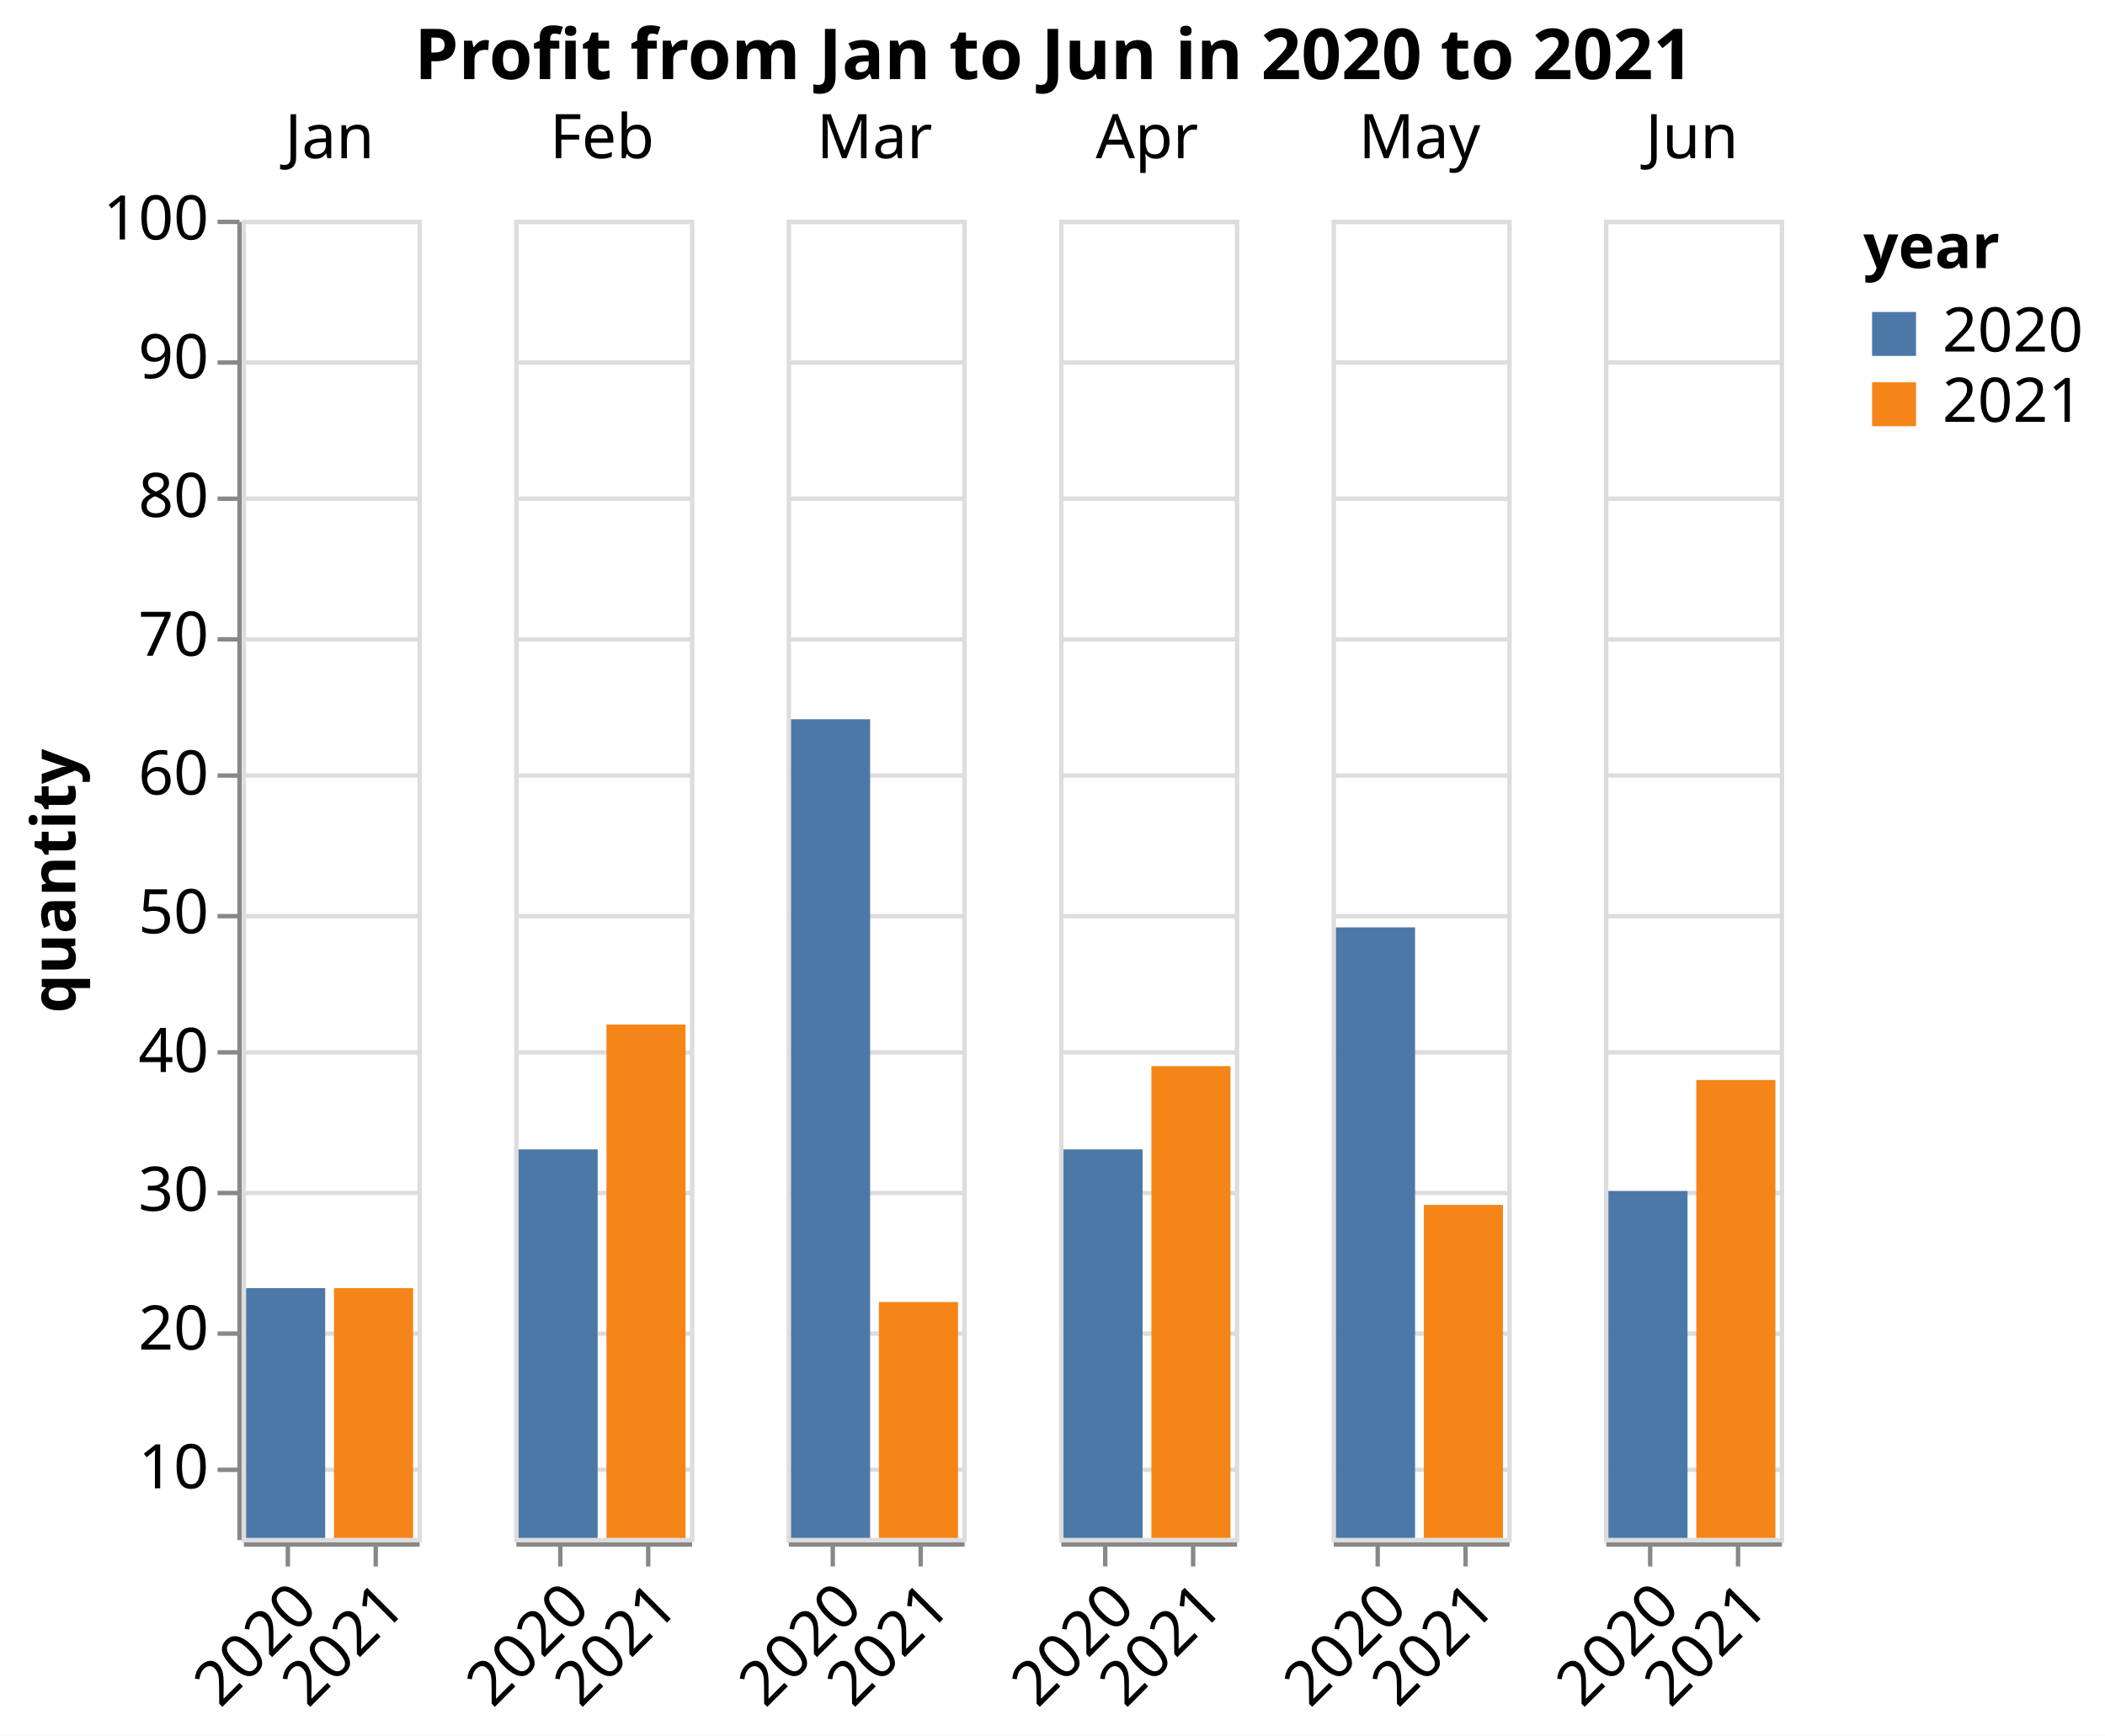
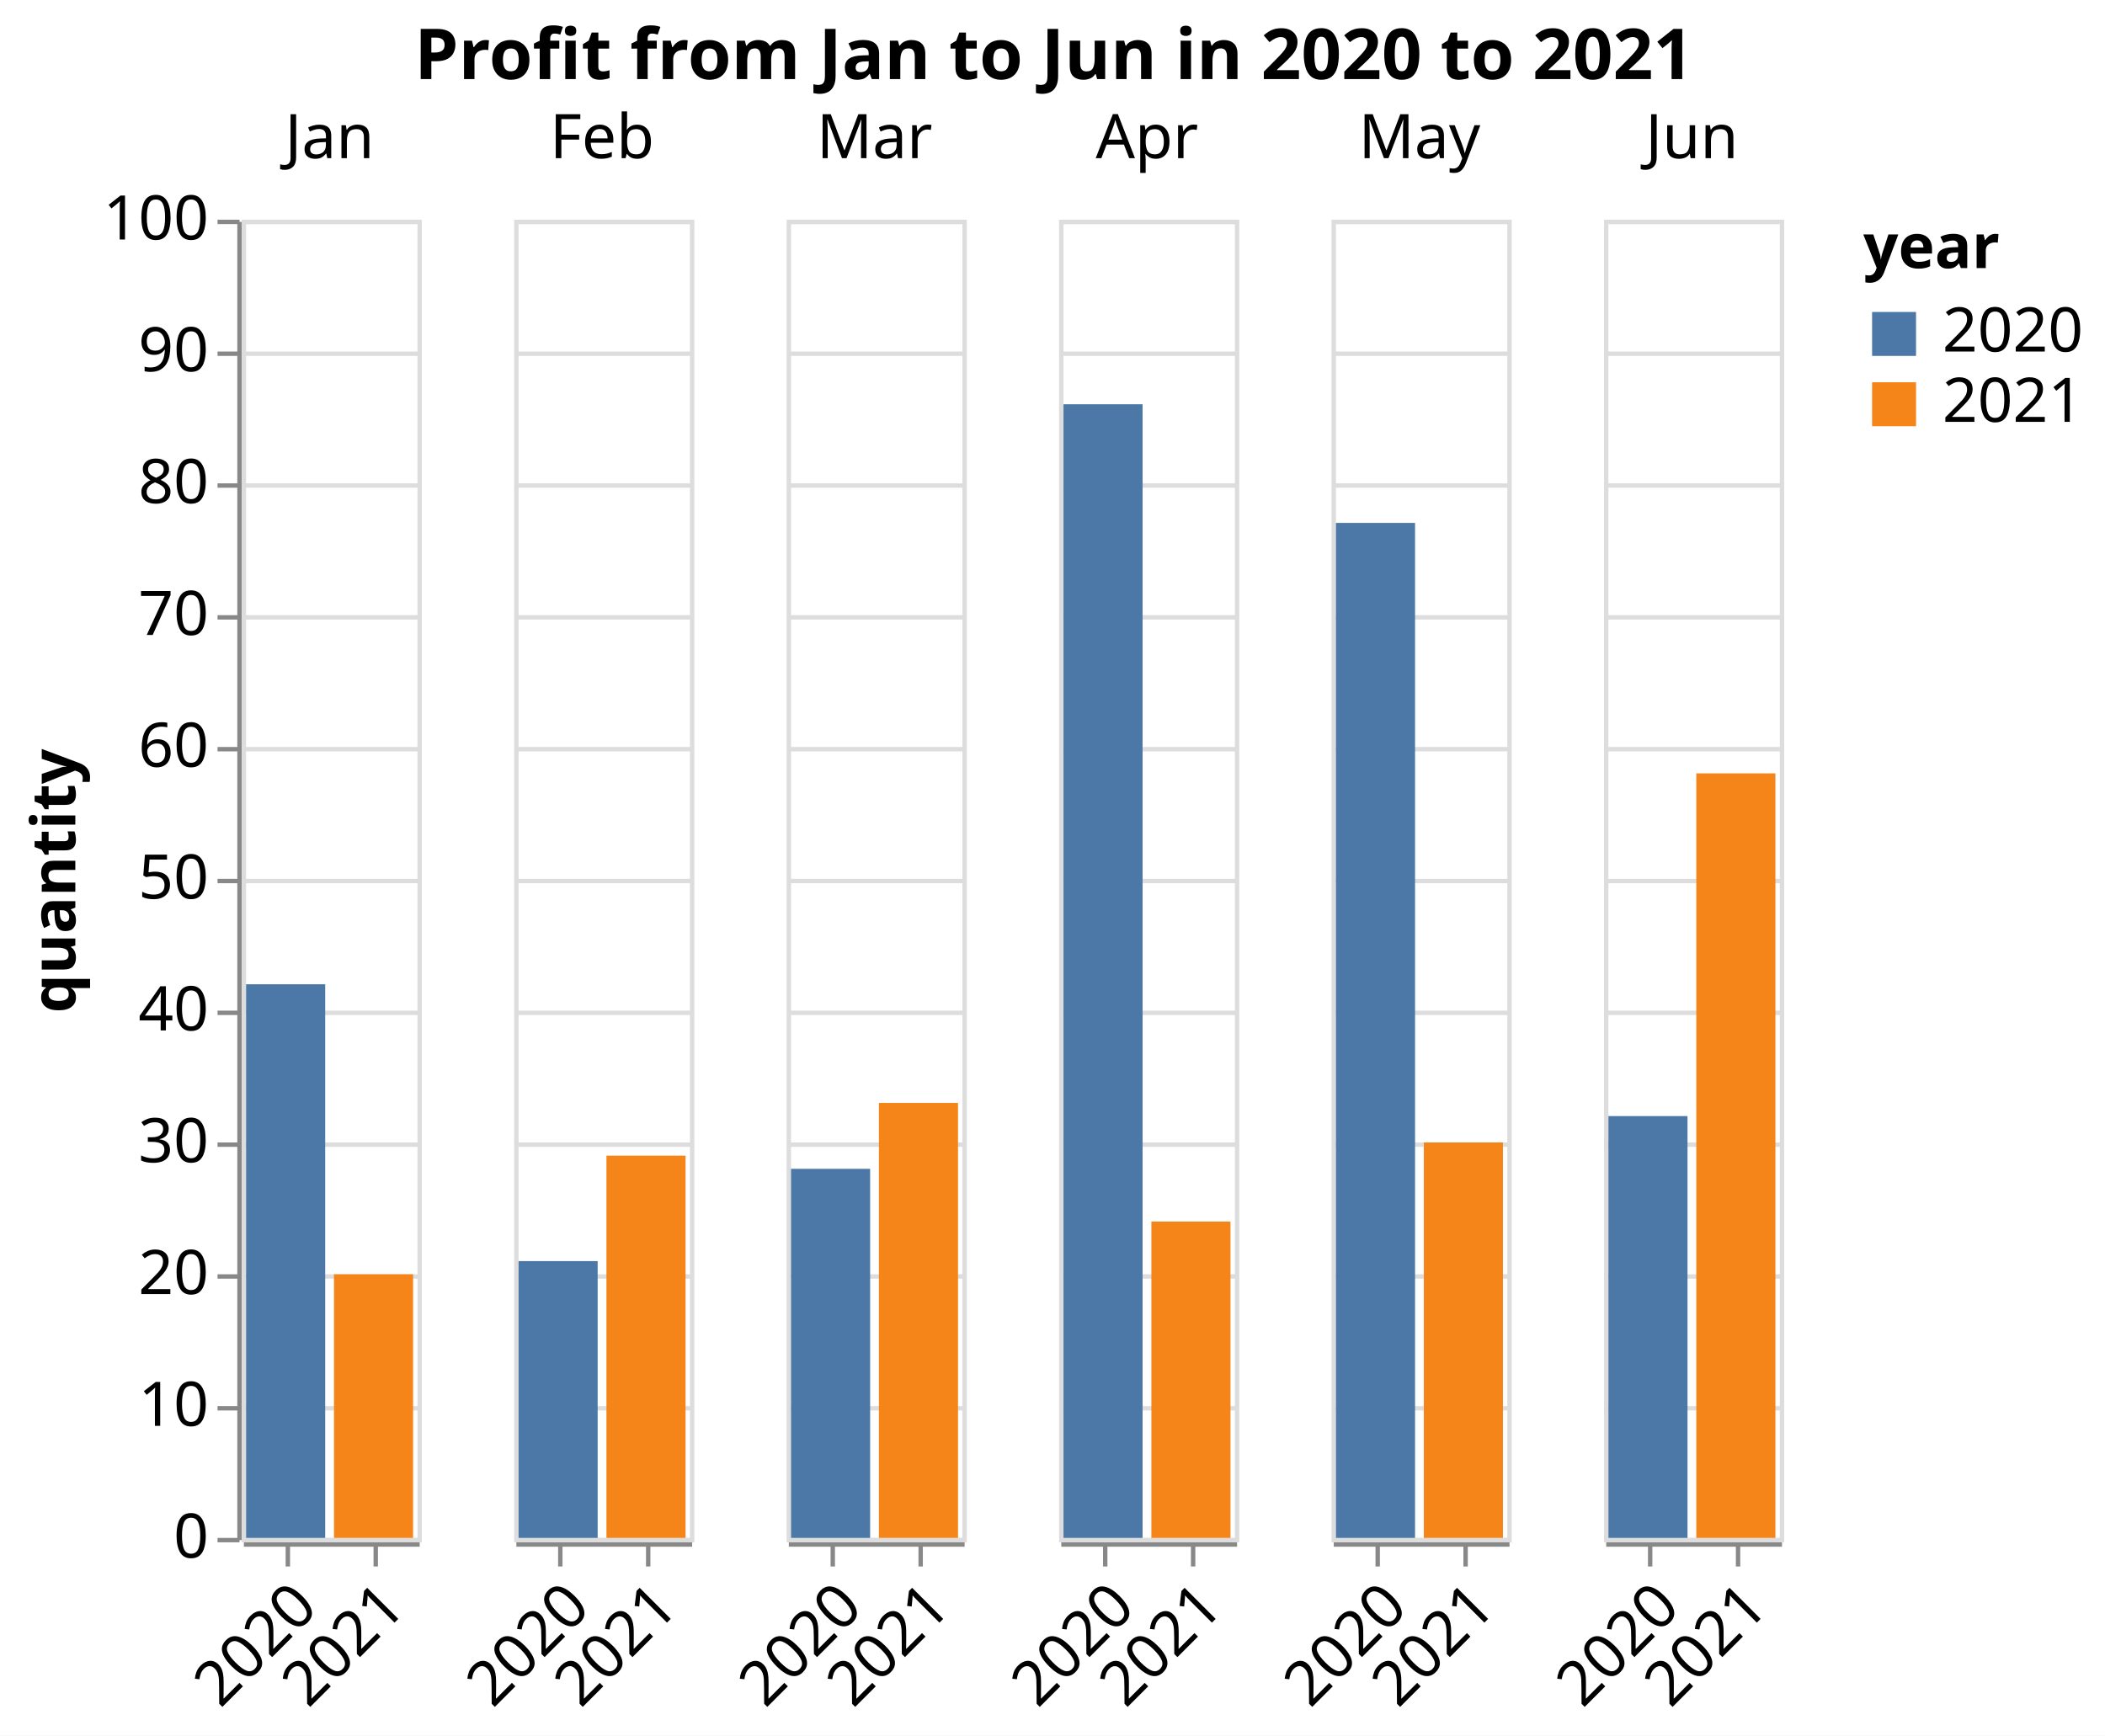
<svg xmlns="http://www.w3.org/2000/svg" version="1.1" class="marks" width="479" height="395" viewBox="0 0 479 395">
  <rect width="479" height="395" fill="white" />
  <g fill="none" stroke-miterlimit="10" transform="translate(55,50)">
    <g class="mark-group role-frame root" role="graphics-object" aria-roledescription="group mark container">
      <g transform="translate(0,0)">
        <path class="background" aria-hidden="true" d="M0,0h0v0h0Z" />
        <g>
          <g class="mark-group role-row-header row_header" role="graphics-object" aria-roledescription="group mark container">
            <g transform="translate(-1,0)">
              <path class="background" aria-hidden="true" d="M0,0h0v300h0Z" />
              <g>
-                 <g class="mark-group role-axis" role="graphics-symbol" aria-roledescription="axis" aria-label="Y-axis titled 'quantity' for a linear scale with values from 5 to 100">
-                   <g transform="translate(0.5,0.5)">
-                     <path class="background" aria-hidden="true" d="M0,0h0v0h0Z" pointer-events="none" />
-                     <g>
-                       <g class="mark-rule role-axis-tick" pointer-events="none">
-                         <line transform="translate(0,284)" x2="-5" y2="0" stroke="#888" stroke-width="1" opacity="1" />
-                         <line transform="translate(0,253)" x2="-5" y2="0" stroke="#888" stroke-width="1" opacity="1" />
-                         <line transform="translate(0,221)" x2="-5" y2="0" stroke="#888" stroke-width="1" opacity="1" />
-                         <line transform="translate(0,189)" x2="-5" y2="0" stroke="#888" stroke-width="1" opacity="1" />
-                         <line transform="translate(0,158)" x2="-5" y2="0" stroke="#888" stroke-width="1" opacity="1" />
-                         <line transform="translate(0,126)" x2="-5" y2="0" stroke="#888" stroke-width="1" opacity="1" />
-                         <line transform="translate(0,95)" x2="-5" y2="0" stroke="#888" stroke-width="1" opacity="1" />
-                         <line transform="translate(0,63)" x2="-5" y2="0" stroke="#888" stroke-width="1" opacity="1" />
-                         <line transform="translate(0,32)" x2="-5" y2="0" stroke="#888" stroke-width="1" opacity="1" />
+                 <g class="mark-group role-axis" role="graphics-symbol" aria-roledescription="axis" aria-label="Y-axis titled 'quantity' for a linear scale with values from 0 to 100">
+                   <g transform="translate(0.5,0.5)">
+                     <path class="background" aria-hidden="true" d="M0,0h0v0h0Z" pointer-events="none" />
+                     <g>
+                       <g class="mark-rule role-axis-tick" pointer-events="none">
+                         <line transform="translate(0,300)" x2="-5" y2="0" stroke="#888" stroke-width="1" opacity="1" />
+                         <line transform="translate(0,270)" x2="-5" y2="0" stroke="#888" stroke-width="1" opacity="1" />
+                         <line transform="translate(0,240)" x2="-5" y2="0" stroke="#888" stroke-width="1" opacity="1" />
+                         <line transform="translate(0,210)" x2="-5" y2="0" stroke="#888" stroke-width="1" opacity="1" />
+                         <line transform="translate(0,180)" x2="-5" y2="0" stroke="#888" stroke-width="1" opacity="1" />
+                         <line transform="translate(0,150)" x2="-5" y2="0" stroke="#888" stroke-width="1" opacity="1" />
+                         <line transform="translate(0,120)" x2="-5" y2="0" stroke="#888" stroke-width="1" opacity="1" />
+                         <line transform="translate(0,90)" x2="-5" y2="0" stroke="#888" stroke-width="1" opacity="1" />
+                         <line transform="translate(0,60)" x2="-5" y2="0" stroke="#888" stroke-width="1" opacity="1" />
+                         <line transform="translate(0,30)" x2="-5" y2="0" stroke="#888" stroke-width="1" opacity="1" />
                        <line transform="translate(0,0)" x2="-5" y2="0" stroke="#888" stroke-width="1" opacity="1" />
                      </g>
                      <g class="mark-text role-axis-label" pointer-events="none">
-                         <text text-anchor="end" transform="translate(-7,288.2105)" font-family="sans-serif" font-size="14px" fill="#000" opacity="1">10</text>
-                         <text text-anchor="end" transform="translate(-7,256.6316)" font-family="sans-serif" font-size="14px" fill="#000" opacity="1">20</text>
-                         <text text-anchor="end" transform="translate(-7,225.0526)" font-family="sans-serif" font-size="14px" fill="#000" opacity="1">30</text>
-                         <text text-anchor="end" transform="translate(-7,193.4737)" font-family="sans-serif" font-size="14px" fill="#000" opacity="1">40</text>
-                         <text text-anchor="end" transform="translate(-7,161.8947)" font-family="sans-serif" font-size="14px" fill="#000" opacity="1">50</text>
-                         <text text-anchor="end" transform="translate(-7,130.3158)" font-family="sans-serif" font-size="14px" fill="#000" opacity="1">60</text>
-                         <text text-anchor="end" transform="translate(-7,98.73684)" font-family="sans-serif" font-size="14px" fill="#000" opacity="1">70</text>
-                         <text text-anchor="end" transform="translate(-7,67.15789)" font-family="sans-serif" font-size="14px" fill="#000" opacity="1">80</text>
-                         <text text-anchor="end" transform="translate(-7,35.57895)" font-family="sans-serif" font-size="14px" fill="#000" opacity="1">90</text>
+                         <text text-anchor="end" transform="translate(-7,304)" font-family="sans-serif" font-size="14px" fill="#000" opacity="1">0</text>
+                         <text text-anchor="end" transform="translate(-7,274)" font-family="sans-serif" font-size="14px" fill="#000" opacity="1">10</text>
+                         <text text-anchor="end" transform="translate(-7,244)" font-family="sans-serif" font-size="14px" fill="#000" opacity="1">20</text>
+                         <text text-anchor="end" transform="translate(-7,214)" font-family="sans-serif" font-size="14px" fill="#000" opacity="1">30</text>
+                         <text text-anchor="end" transform="translate(-7,184)" font-family="sans-serif" font-size="14px" fill="#000" opacity="1">40</text>
+                         <text text-anchor="end" transform="translate(-7,154)" font-family="sans-serif" font-size="14px" fill="#000" opacity="1">50</text>
+                         <text text-anchor="end" transform="translate(-7,124)" font-family="sans-serif" font-size="14px" fill="#000" opacity="1">60</text>
+                         <text text-anchor="end" transform="translate(-7,94)" font-family="sans-serif" font-size="14px" fill="#000" opacity="1">70</text>
+                         <text text-anchor="end" transform="translate(-7,64)" font-family="sans-serif" font-size="14px" fill="#000" opacity="1">80</text>
+                         <text text-anchor="end" transform="translate(-7,34)" font-family="sans-serif" font-size="14px" fill="#000" opacity="1">90</text>
                        <text text-anchor="end" transform="translate(-7,4)" font-family="sans-serif" font-size="14px" fill="#000" opacity="1">100</text>
                      </g>
                      <g class="mark-rule role-axis-domain" pointer-events="none">
                        <line transform="translate(0,300)" x2="0" y2="-300" stroke="#888" stroke-width="1" opacity="1" />
                      </g>
                      <g class="mark-text role-axis-title" pointer-events="none">
                        <text text-anchor="middle" transform="translate(-34.3584,150) rotate(-90) translate(0,-3)" font-family="sans-serif" font-size="14px" font-weight="bold" fill="#000" opacity="1">quantity</text>
                      </g>
                    </g>
                    <path class="foreground" aria-hidden="true" d="" pointer-events="none" display="none" />
                  </g>
                </g>
              </g>
              <path class="foreground" aria-hidden="true" d="" display="none" />
            </g>
          </g>
          <g class="mark-group role-column-header column_header" role="graphics-object" aria-roledescription="group mark container">
            <g transform="translate(0,-1)">
              <path class="background" aria-hidden="true" d="M0,0h40v0h-40Z" />
              <g>
                <g class="mark-group role-title">
                  <g transform="translate(20,-24)">
                    <path class="background" aria-hidden="true" d="M0,0h0v0h0Z" pointer-events="none" />
                    <g>
                      <g class="mark-text role-title-text" role="graphics-symbol" aria-roledescription="title" aria-label="Title text 'Jan'" pointer-events="none">
                        <text text-anchor="middle" transform="translate(0,11)" font-family="sans-serif" font-size="14px" fill="#000" opacity="1">Jan</text>
                      </g>
                    </g>
                    <path class="foreground" aria-hidden="true" d="" pointer-events="none" display="none" />
                  </g>
                </g>
              </g>
              <path class="foreground" aria-hidden="true" d="" display="none" />
            </g>
            <g transform="translate(62,-1)">
              <path class="background" aria-hidden="true" d="M0,0h40v0h-40Z" />
              <g>
                <g class="mark-group role-title">
                  <g transform="translate(20,-24)">
                    <path class="background" aria-hidden="true" d="M0,0h0v0h0Z" pointer-events="none" />
                    <g>
                      <g class="mark-text role-title-text" role="graphics-symbol" aria-roledescription="title" aria-label="Title text 'Feb'" pointer-events="none">
                        <text text-anchor="middle" transform="translate(0,11)" font-family="sans-serif" font-size="14px" fill="#000" opacity="1">Feb</text>
                      </g>
                    </g>
                    <path class="foreground" aria-hidden="true" d="" pointer-events="none" display="none" />
                  </g>
                </g>
              </g>
              <path class="foreground" aria-hidden="true" d="" display="none" />
            </g>
            <g transform="translate(124,-1)">
              <path class="background" aria-hidden="true" d="M0,0h40v0h-40Z" />
              <g>
                <g class="mark-group role-title">
                  <g transform="translate(20,-24)">
                    <path class="background" aria-hidden="true" d="M0,0h0v0h0Z" pointer-events="none" />
                    <g>
                      <g class="mark-text role-title-text" role="graphics-symbol" aria-roledescription="title" aria-label="Title text 'Mar'" pointer-events="none">
                        <text text-anchor="middle" transform="translate(0,11)" font-family="sans-serif" font-size="14px" fill="#000" opacity="1">Mar</text>
                      </g>
                    </g>
                    <path class="foreground" aria-hidden="true" d="" pointer-events="none" display="none" />
                  </g>
                </g>
              </g>
              <path class="foreground" aria-hidden="true" d="" display="none" />
            </g>
            <g transform="translate(186,-1)">
              <path class="background" aria-hidden="true" d="M0,0h40v0h-40Z" />
              <g>
                <g class="mark-group role-title">
                  <g transform="translate(20,-24)">
                    <path class="background" aria-hidden="true" d="M0,0h0v0h0Z" pointer-events="none" />
                    <g>
                      <g class="mark-text role-title-text" role="graphics-symbol" aria-roledescription="title" aria-label="Title text 'Apr'" pointer-events="none">
                        <text text-anchor="middle" transform="translate(0,11)" font-family="sans-serif" font-size="14px" fill="#000" opacity="1">Apr</text>
                      </g>
                    </g>
                    <path class="foreground" aria-hidden="true" d="" pointer-events="none" display="none" />
                  </g>
                </g>
              </g>
              <path class="foreground" aria-hidden="true" d="" display="none" />
            </g>
            <g transform="translate(248,-1)">
              <path class="background" aria-hidden="true" d="M0,0h40v0h-40Z" />
              <g>
                <g class="mark-group role-title">
                  <g transform="translate(20,-24)">
                    <path class="background" aria-hidden="true" d="M0,0h0v0h0Z" pointer-events="none" />
                    <g>
                      <g class="mark-text role-title-text" role="graphics-symbol" aria-roledescription="title" aria-label="Title text 'May'" pointer-events="none">
                        <text text-anchor="middle" transform="translate(0,11)" font-family="sans-serif" font-size="14px" fill="#000" opacity="1">May</text>
                      </g>
                    </g>
                    <path class="foreground" aria-hidden="true" d="" pointer-events="none" display="none" />
                  </g>
                </g>
              </g>
              <path class="foreground" aria-hidden="true" d="" display="none" />
            </g>
            <g transform="translate(310,-1)">
              <path class="background" aria-hidden="true" d="M0,0h40v0h-40Z" />
              <g>
                <g class="mark-group role-title">
                  <g transform="translate(20,-24)">
                    <path class="background" aria-hidden="true" d="M0,0h0v0h0Z" pointer-events="none" />
                    <g>
                      <g class="mark-text role-title-text" role="graphics-symbol" aria-roledescription="title" aria-label="Title text 'Jun'" pointer-events="none">
                        <text text-anchor="middle" transform="translate(0,11)" font-family="sans-serif" font-size="14px" fill="#000" opacity="1">Jun</text>
                      </g>
                    </g>
                    <path class="foreground" aria-hidden="true" d="" pointer-events="none" display="none" />
                  </g>
                </g>
              </g>
              <path class="foreground" aria-hidden="true" d="" display="none" />
            </g>
          </g>
          <g class="mark-group role-column-footer column_footer" role="graphics-object" aria-roledescription="group mark container">
            <g transform="translate(0,301)">
              <path class="background" aria-hidden="true" d="M0,0h40v0h-40Z" />
              <g>
                <g class="mark-group role-axis" role="graphics-symbol" aria-roledescription="axis" aria-label="X-axis for a discrete scale with 2 values: 2020, 2021">
                  <g transform="translate(0.5,0.5)">
                    <path class="background" aria-hidden="true" d="M0,0h0v0h0Z" pointer-events="none" />
                    <g>
                      <g class="mark-rule role-axis-tick" pointer-events="none">
                        <line transform="translate(10,0)" x2="0" y2="5" stroke="#888" stroke-width="1" opacity="1" />
                        <line transform="translate(30,0)" x2="0" y2="5" stroke="#888" stroke-width="1" opacity="1" />
                      </g>
                      <g class="mark-text role-axis-label" pointer-events="none">
                        <text text-anchor="end" transform="translate(9.5,7) rotate(315) translate(0,11)" font-family="sans-serif" font-size="14px" fill="#000" opacity="1">2020</text>
                        <text text-anchor="end" transform="translate(29.5,7) rotate(315) translate(0,11)" font-family="sans-serif" font-size="14px" fill="#000" opacity="1">2021</text>
                      </g>
                      <g class="mark-rule role-axis-domain" pointer-events="none">
                        <line transform="translate(0,0)" x2="40" y2="0" stroke="#888" stroke-width="1" opacity="1" />
                      </g>
                    </g>
                    <path class="foreground" aria-hidden="true" d="" pointer-events="none" display="none" />
                  </g>
                </g>
              </g>
              <path class="foreground" aria-hidden="true" d="" display="none" />
            </g>
            <g transform="translate(62,301)">
              <path class="background" aria-hidden="true" d="M0,0h40v0h-40Z" />
              <g>
                <g class="mark-group role-axis" role="graphics-symbol" aria-roledescription="axis" aria-label="X-axis for a discrete scale with 2 values: 2020, 2021">
                  <g transform="translate(0.5,0.5)">
                    <path class="background" aria-hidden="true" d="M0,0h0v0h0Z" pointer-events="none" />
                    <g>
                      <g class="mark-rule role-axis-tick" pointer-events="none">
                        <line transform="translate(10,0)" x2="0" y2="5" stroke="#888" stroke-width="1" opacity="1" />
                        <line transform="translate(30,0)" x2="0" y2="5" stroke="#888" stroke-width="1" opacity="1" />
                      </g>
                      <g class="mark-text role-axis-label" pointer-events="none">
                        <text text-anchor="end" transform="translate(9.5,7) rotate(315) translate(0,11)" font-family="sans-serif" font-size="14px" fill="#000" opacity="1">2020</text>
                        <text text-anchor="end" transform="translate(29.5,7) rotate(315) translate(0,11)" font-family="sans-serif" font-size="14px" fill="#000" opacity="1">2021</text>
                      </g>
                      <g class="mark-rule role-axis-domain" pointer-events="none">
                        <line transform="translate(0,0)" x2="40" y2="0" stroke="#888" stroke-width="1" opacity="1" />
                      </g>
                    </g>
                    <path class="foreground" aria-hidden="true" d="" pointer-events="none" display="none" />
                  </g>
                </g>
              </g>
              <path class="foreground" aria-hidden="true" d="" display="none" />
            </g>
            <g transform="translate(124,301)">
              <path class="background" aria-hidden="true" d="M0,0h40v0h-40Z" />
              <g>
                <g class="mark-group role-axis" role="graphics-symbol" aria-roledescription="axis" aria-label="X-axis for a discrete scale with 2 values: 2020, 2021">
                  <g transform="translate(0.5,0.5)">
                    <path class="background" aria-hidden="true" d="M0,0h0v0h0Z" pointer-events="none" />
                    <g>
                      <g class="mark-rule role-axis-tick" pointer-events="none">
                        <line transform="translate(10,0)" x2="0" y2="5" stroke="#888" stroke-width="1" opacity="1" />
                        <line transform="translate(30,0)" x2="0" y2="5" stroke="#888" stroke-width="1" opacity="1" />
                      </g>
                      <g class="mark-text role-axis-label" pointer-events="none">
                        <text text-anchor="end" transform="translate(9.5,7) rotate(315) translate(0,11)" font-family="sans-serif" font-size="14px" fill="#000" opacity="1">2020</text>
                        <text text-anchor="end" transform="translate(29.5,7) rotate(315) translate(0,11)" font-family="sans-serif" font-size="14px" fill="#000" opacity="1">2021</text>
                      </g>
                      <g class="mark-rule role-axis-domain" pointer-events="none">
                        <line transform="translate(0,0)" x2="40" y2="0" stroke="#888" stroke-width="1" opacity="1" />
                      </g>
                    </g>
                    <path class="foreground" aria-hidden="true" d="" pointer-events="none" display="none" />
                  </g>
                </g>
              </g>
              <path class="foreground" aria-hidden="true" d="" display="none" />
            </g>
            <g transform="translate(186,301)">
              <path class="background" aria-hidden="true" d="M0,0h40v0h-40Z" />
              <g>
                <g class="mark-group role-axis" role="graphics-symbol" aria-roledescription="axis" aria-label="X-axis for a discrete scale with 2 values: 2020, 2021">
                  <g transform="translate(0.5,0.5)">
                    <path class="background" aria-hidden="true" d="M0,0h0v0h0Z" pointer-events="none" />
                    <g>
                      <g class="mark-rule role-axis-tick" pointer-events="none">
                        <line transform="translate(10,0)" x2="0" y2="5" stroke="#888" stroke-width="1" opacity="1" />
                        <line transform="translate(30,0)" x2="0" y2="5" stroke="#888" stroke-width="1" opacity="1" />
                      </g>
                      <g class="mark-text role-axis-label" pointer-events="none">
                        <text text-anchor="end" transform="translate(9.5,7) rotate(315) translate(0,11)" font-family="sans-serif" font-size="14px" fill="#000" opacity="1">2020</text>
                        <text text-anchor="end" transform="translate(29.5,7) rotate(315) translate(0,11)" font-family="sans-serif" font-size="14px" fill="#000" opacity="1">2021</text>
                      </g>
                      <g class="mark-rule role-axis-domain" pointer-events="none">
                        <line transform="translate(0,0)" x2="40" y2="0" stroke="#888" stroke-width="1" opacity="1" />
                      </g>
                    </g>
                    <path class="foreground" aria-hidden="true" d="" pointer-events="none" display="none" />
                  </g>
                </g>
              </g>
              <path class="foreground" aria-hidden="true" d="" display="none" />
            </g>
            <g transform="translate(248,301)">
              <path class="background" aria-hidden="true" d="M0,0h40v0h-40Z" />
              <g>
                <g class="mark-group role-axis" role="graphics-symbol" aria-roledescription="axis" aria-label="X-axis for a discrete scale with 2 values: 2020, 2021">
                  <g transform="translate(0.5,0.5)">
                    <path class="background" aria-hidden="true" d="M0,0h0v0h0Z" pointer-events="none" />
                    <g>
                      <g class="mark-rule role-axis-tick" pointer-events="none">
                        <line transform="translate(10,0)" x2="0" y2="5" stroke="#888" stroke-width="1" opacity="1" />
                        <line transform="translate(30,0)" x2="0" y2="5" stroke="#888" stroke-width="1" opacity="1" />
                      </g>
                      <g class="mark-text role-axis-label" pointer-events="none">
                        <text text-anchor="end" transform="translate(9.5,7) rotate(315) translate(0,11)" font-family="sans-serif" font-size="14px" fill="#000" opacity="1">2020</text>
                        <text text-anchor="end" transform="translate(29.5,7) rotate(315) translate(0,11)" font-family="sans-serif" font-size="14px" fill="#000" opacity="1">2021</text>
                      </g>
                      <g class="mark-rule role-axis-domain" pointer-events="none">
                        <line transform="translate(0,0)" x2="40" y2="0" stroke="#888" stroke-width="1" opacity="1" />
                      </g>
                    </g>
                    <path class="foreground" aria-hidden="true" d="" pointer-events="none" display="none" />
                  </g>
                </g>
              </g>
              <path class="foreground" aria-hidden="true" d="" display="none" />
            </g>
            <g transform="translate(310,301)">
              <path class="background" aria-hidden="true" d="M0,0h40v0h-40Z" />
              <g>
                <g class="mark-group role-axis" role="graphics-symbol" aria-roledescription="axis" aria-label="X-axis for a discrete scale with 2 values: 2020, 2021">
                  <g transform="translate(0.5,0.5)">
                    <path class="background" aria-hidden="true" d="M0,0h0v0h0Z" pointer-events="none" />
                    <g>
                      <g class="mark-rule role-axis-tick" pointer-events="none">
                        <line transform="translate(10,0)" x2="0" y2="5" stroke="#888" stroke-width="1" opacity="1" />
                        <line transform="translate(30,0)" x2="0" y2="5" stroke="#888" stroke-width="1" opacity="1" />
                      </g>
                      <g class="mark-text role-axis-label" pointer-events="none">
                        <text text-anchor="end" transform="translate(9.5,7) rotate(315) translate(0,11)" font-family="sans-serif" font-size="14px" fill="#000" opacity="1">2020</text>
                        <text text-anchor="end" transform="translate(29.5,7) rotate(315) translate(0,11)" font-family="sans-serif" font-size="14px" fill="#000" opacity="1">2021</text>
                      </g>
                      <g class="mark-rule role-axis-domain" pointer-events="none">
                        <line transform="translate(0,0)" x2="40" y2="0" stroke="#888" stroke-width="1" opacity="1" />
                      </g>
                    </g>
                    <path class="foreground" aria-hidden="true" d="" pointer-events="none" display="none" />
                  </g>
                </g>
              </g>
              <path class="foreground" aria-hidden="true" d="" display="none" />
            </g>
          </g>
          <g class="mark-group role-scope cell" role="graphics-object" aria-roledescription="group mark container">
            <g transform="translate(0,0)">
              <path class="background" aria-hidden="true" d="M0.5,0.5h40v300h-40Z" stroke="#ddd" />
              <g>
-                 <g class="mark-group role-axis" role="graphics-symbol" aria-roledescription="axis" aria-label="Y-axis for a linear scale with values from 5 to 100">
+                 <g class="mark-group role-axis" aria-hidden="true">
                  <g transform="translate(0.5,0.5)">
                    <path class="background" aria-hidden="true" d="M0,0h0v0h0Z" pointer-events="none" />
                    <g>
                      <g class="mark-rule role-axis-grid" pointer-events="none">
-                         <line transform="translate(0,284)" x2="40" y2="0" stroke="#ddd" stroke-width="1" opacity="1" />
-                         <line transform="translate(0,253)" x2="40" y2="0" stroke="#ddd" stroke-width="1" opacity="1" />
-                         <line transform="translate(0,221)" x2="40" y2="0" stroke="#ddd" stroke-width="1" opacity="1" />
-                         <line transform="translate(0,189)" x2="40" y2="0" stroke="#ddd" stroke-width="1" opacity="1" />
-                         <line transform="translate(0,158)" x2="40" y2="0" stroke="#ddd" stroke-width="1" opacity="1" />
-                         <line transform="translate(0,126)" x2="40" y2="0" stroke="#ddd" stroke-width="1" opacity="1" />
-                         <line transform="translate(0,95)" x2="40" y2="0" stroke="#ddd" stroke-width="1" opacity="1" />
-                         <line transform="translate(0,63)" x2="40" y2="0" stroke="#ddd" stroke-width="1" opacity="1" />
-                         <line transform="translate(0,32)" x2="40" y2="0" stroke="#ddd" stroke-width="1" opacity="1" />
+                         <line transform="translate(0,300)" x2="40" y2="0" stroke="#ddd" stroke-width="1" opacity="1" />
+                         <line transform="translate(0,270)" x2="40" y2="0" stroke="#ddd" stroke-width="1" opacity="1" />
+                         <line transform="translate(0,240)" x2="40" y2="0" stroke="#ddd" stroke-width="1" opacity="1" />
+                         <line transform="translate(0,210)" x2="40" y2="0" stroke="#ddd" stroke-width="1" opacity="1" />
+                         <line transform="translate(0,180)" x2="40" y2="0" stroke="#ddd" stroke-width="1" opacity="1" />
+                         <line transform="translate(0,150)" x2="40" y2="0" stroke="#ddd" stroke-width="1" opacity="1" />
+                         <line transform="translate(0,120)" x2="40" y2="0" stroke="#ddd" stroke-width="1" opacity="1" />
+                         <line transform="translate(0,90)" x2="40" y2="0" stroke="#ddd" stroke-width="1" opacity="1" />
+                         <line transform="translate(0,60)" x2="40" y2="0" stroke="#ddd" stroke-width="1" opacity="1" />
+                         <line transform="translate(0,30)" x2="40" y2="0" stroke="#ddd" stroke-width="1" opacity="1" />
                        <line transform="translate(0,0)" x2="40" y2="0" stroke="#ddd" stroke-width="1" opacity="1" />
                      </g>
                    </g>
                    <path class="foreground" aria-hidden="true" d="" pointer-events="none" display="none" />
                  </g>
                </g>
-                 <g class="mark-rect role-mark child_marks" role="graphics-symbol" aria-roledescription="rect mark container">
-                   <path d="M1,243.158h18v56.842h-18Z" fill="#4c78a8" />
-                   <path d="M21,243.158h18v56.842h-18Z" fill="#f58518" />
+                 <g class="mark-rect role-mark child_marks" role="graphics-object" aria-roledescription="rect mark container">
+                   <path aria-label="year: 2020; quantity: 42" role="graphics-symbol" aria-roledescription="bar" d="M1,174h18v126h-18Z" fill="#4c78a8" />
+                   <path aria-label="year: 2021; quantity: 20" role="graphics-symbol" aria-roledescription="bar" d="M21,240h18v60h-18Z" fill="#f58518" />
                </g>
              </g>
              <path class="foreground" aria-hidden="true" d="" display="none" />
            </g>
            <g transform="translate(62,0)">
              <path class="background" aria-hidden="true" d="M0.5,0.5h40v300h-40Z" stroke="#ddd" />
              <g>
-                 <g class="mark-group role-axis" role="graphics-symbol" aria-roledescription="axis" aria-label="Y-axis for a linear scale with values from 5 to 100">
+                 <g class="mark-group role-axis" aria-hidden="true">
                  <g transform="translate(0.5,0.5)">
                    <path class="background" aria-hidden="true" d="M0,0h0v0h0Z" pointer-events="none" />
                    <g>
                      <g class="mark-rule role-axis-grid" pointer-events="none">
-                         <line transform="translate(0,284)" x2="40" y2="0" stroke="#ddd" stroke-width="1" opacity="1" />
-                         <line transform="translate(0,253)" x2="40" y2="0" stroke="#ddd" stroke-width="1" opacity="1" />
-                         <line transform="translate(0,221)" x2="40" y2="0" stroke="#ddd" stroke-width="1" opacity="1" />
-                         <line transform="translate(0,189)" x2="40" y2="0" stroke="#ddd" stroke-width="1" opacity="1" />
-                         <line transform="translate(0,158)" x2="40" y2="0" stroke="#ddd" stroke-width="1" opacity="1" />
-                         <line transform="translate(0,126)" x2="40" y2="0" stroke="#ddd" stroke-width="1" opacity="1" />
-                         <line transform="translate(0,95)" x2="40" y2="0" stroke="#ddd" stroke-width="1" opacity="1" />
-                         <line transform="translate(0,63)" x2="40" y2="0" stroke="#ddd" stroke-width="1" opacity="1" />
-                         <line transform="translate(0,32)" x2="40" y2="0" stroke="#ddd" stroke-width="1" opacity="1" />
+                         <line transform="translate(0,300)" x2="40" y2="0" stroke="#ddd" stroke-width="1" opacity="1" />
+                         <line transform="translate(0,270)" x2="40" y2="0" stroke="#ddd" stroke-width="1" opacity="1" />
+                         <line transform="translate(0,240)" x2="40" y2="0" stroke="#ddd" stroke-width="1" opacity="1" />
+                         <line transform="translate(0,210)" x2="40" y2="0" stroke="#ddd" stroke-width="1" opacity="1" />
+                         <line transform="translate(0,180)" x2="40" y2="0" stroke="#ddd" stroke-width="1" opacity="1" />
+                         <line transform="translate(0,150)" x2="40" y2="0" stroke="#ddd" stroke-width="1" opacity="1" />
+                         <line transform="translate(0,120)" x2="40" y2="0" stroke="#ddd" stroke-width="1" opacity="1" />
+                         <line transform="translate(0,90)" x2="40" y2="0" stroke="#ddd" stroke-width="1" opacity="1" />
+                         <line transform="translate(0,60)" x2="40" y2="0" stroke="#ddd" stroke-width="1" opacity="1" />
+                         <line transform="translate(0,30)" x2="40" y2="0" stroke="#ddd" stroke-width="1" opacity="1" />
                        <line transform="translate(0,0)" x2="40" y2="0" stroke="#ddd" stroke-width="1" opacity="1" />
                      </g>
                    </g>
                    <path class="foreground" aria-hidden="true" d="" pointer-events="none" display="none" />
                  </g>
                </g>
-                 <g class="mark-rect role-mark child_marks" role="graphics-symbol" aria-roledescription="rect mark container">
-                   <path d="M1,211.579h18v88.421h-18Z" fill="#4c78a8" />
-                   <path d="M21,183.158h18v116.842h-18Z" fill="#f58518" />
+                 <g class="mark-rect role-mark child_marks" role="graphics-object" aria-roledescription="rect mark container">
+                   <path aria-label="year: 2020; quantity: 21" role="graphics-symbol" aria-roledescription="bar" d="M1,237h18v63h-18Z" fill="#4c78a8" />
+                   <path aria-label="year: 2021; quantity: 29" role="graphics-symbol" aria-roledescription="bar" d="M21,213h18v87h-18Z" fill="#f58518" />
                </g>
              </g>
              <path class="foreground" aria-hidden="true" d="" display="none" />
            </g>
            <g transform="translate(124,0)">
              <path class="background" aria-hidden="true" d="M0.5,0.5h40v300h-40Z" stroke="#ddd" />
              <g>
-                 <g class="mark-group role-axis" role="graphics-symbol" aria-roledescription="axis" aria-label="Y-axis for a linear scale with values from 5 to 100">
+                 <g class="mark-group role-axis" aria-hidden="true">
                  <g transform="translate(0.5,0.5)">
                    <path class="background" aria-hidden="true" d="M0,0h0v0h0Z" pointer-events="none" />
                    <g>
                      <g class="mark-rule role-axis-grid" pointer-events="none">
-                         <line transform="translate(0,284)" x2="40" y2="0" stroke="#ddd" stroke-width="1" opacity="1" />
-                         <line transform="translate(0,253)" x2="40" y2="0" stroke="#ddd" stroke-width="1" opacity="1" />
-                         <line transform="translate(0,221)" x2="40" y2="0" stroke="#ddd" stroke-width="1" opacity="1" />
-                         <line transform="translate(0,189)" x2="40" y2="0" stroke="#ddd" stroke-width="1" opacity="1" />
-                         <line transform="translate(0,158)" x2="40" y2="0" stroke="#ddd" stroke-width="1" opacity="1" />
-                         <line transform="translate(0,126)" x2="40" y2="0" stroke="#ddd" stroke-width="1" opacity="1" />
-                         <line transform="translate(0,95)" x2="40" y2="0" stroke="#ddd" stroke-width="1" opacity="1" />
-                         <line transform="translate(0,63)" x2="40" y2="0" stroke="#ddd" stroke-width="1" opacity="1" />
-                         <line transform="translate(0,32)" x2="40" y2="0" stroke="#ddd" stroke-width="1" opacity="1" />
+                         <line transform="translate(0,300)" x2="40" y2="0" stroke="#ddd" stroke-width="1" opacity="1" />
+                         <line transform="translate(0,270)" x2="40" y2="0" stroke="#ddd" stroke-width="1" opacity="1" />
+                         <line transform="translate(0,240)" x2="40" y2="0" stroke="#ddd" stroke-width="1" opacity="1" />
+                         <line transform="translate(0,210)" x2="40" y2="0" stroke="#ddd" stroke-width="1" opacity="1" />
+                         <line transform="translate(0,180)" x2="40" y2="0" stroke="#ddd" stroke-width="1" opacity="1" />
+                         <line transform="translate(0,150)" x2="40" y2="0" stroke="#ddd" stroke-width="1" opacity="1" />
+                         <line transform="translate(0,120)" x2="40" y2="0" stroke="#ddd" stroke-width="1" opacity="1" />
+                         <line transform="translate(0,90)" x2="40" y2="0" stroke="#ddd" stroke-width="1" opacity="1" />
+                         <line transform="translate(0,60)" x2="40" y2="0" stroke="#ddd" stroke-width="1" opacity="1" />
+                         <line transform="translate(0,30)" x2="40" y2="0" stroke="#ddd" stroke-width="1" opacity="1" />
                        <line transform="translate(0,0)" x2="40" y2="0" stroke="#ddd" stroke-width="1" opacity="1" />
                      </g>
                    </g>
                    <path class="foreground" aria-hidden="true" d="" pointer-events="none" display="none" />
                  </g>
                </g>
-                 <g class="mark-rect role-mark child_marks" role="graphics-symbol" aria-roledescription="rect mark container">
-                   <path d="M1,113.684h18v186.316h-18Z" fill="#4c78a8" />
-                   <path d="M21,246.316h18v53.684h-18Z" fill="#f58518" />
+                 <g class="mark-rect role-mark child_marks" role="graphics-object" aria-roledescription="rect mark container">
+                   <path aria-label="year: 2020; quantity: 28" role="graphics-symbol" aria-roledescription="bar" d="M1,216h18v84h-18Z" fill="#4c78a8" />
+                   <path aria-label="year: 2021; quantity: 33" role="graphics-symbol" aria-roledescription="bar" d="M21,201h18v99h-18Z" fill="#f58518" />
                </g>
              </g>
              <path class="foreground" aria-hidden="true" d="" display="none" />
            </g>
            <g transform="translate(186,0)">
              <path class="background" aria-hidden="true" d="M0.5,0.5h40v300h-40Z" stroke="#ddd" />
              <g>
-                 <g class="mark-group role-axis" role="graphics-symbol" aria-roledescription="axis" aria-label="Y-axis for a linear scale with values from 5 to 100">
+                 <g class="mark-group role-axis" aria-hidden="true">
                  <g transform="translate(0.5,0.5)">
                    <path class="background" aria-hidden="true" d="M0,0h0v0h0Z" pointer-events="none" />
                    <g>
                      <g class="mark-rule role-axis-grid" pointer-events="none">
-                         <line transform="translate(0,284)" x2="40" y2="0" stroke="#ddd" stroke-width="1" opacity="1" />
-                         <line transform="translate(0,253)" x2="40" y2="0" stroke="#ddd" stroke-width="1" opacity="1" />
-                         <line transform="translate(0,221)" x2="40" y2="0" stroke="#ddd" stroke-width="1" opacity="1" />
-                         <line transform="translate(0,189)" x2="40" y2="0" stroke="#ddd" stroke-width="1" opacity="1" />
-                         <line transform="translate(0,158)" x2="40" y2="0" stroke="#ddd" stroke-width="1" opacity="1" />
-                         <line transform="translate(0,126)" x2="40" y2="0" stroke="#ddd" stroke-width="1" opacity="1" />
-                         <line transform="translate(0,95)" x2="40" y2="0" stroke="#ddd" stroke-width="1" opacity="1" />
-                         <line transform="translate(0,63)" x2="40" y2="0" stroke="#ddd" stroke-width="1" opacity="1" />
-                         <line transform="translate(0,32)" x2="40" y2="0" stroke="#ddd" stroke-width="1" opacity="1" />
+                         <line transform="translate(0,300)" x2="40" y2="0" stroke="#ddd" stroke-width="1" opacity="1" />
+                         <line transform="translate(0,270)" x2="40" y2="0" stroke="#ddd" stroke-width="1" opacity="1" />
+                         <line transform="translate(0,240)" x2="40" y2="0" stroke="#ddd" stroke-width="1" opacity="1" />
+                         <line transform="translate(0,210)" x2="40" y2="0" stroke="#ddd" stroke-width="1" opacity="1" />
+                         <line transform="translate(0,180)" x2="40" y2="0" stroke="#ddd" stroke-width="1" opacity="1" />
+                         <line transform="translate(0,150)" x2="40" y2="0" stroke="#ddd" stroke-width="1" opacity="1" />
+                         <line transform="translate(0,120)" x2="40" y2="0" stroke="#ddd" stroke-width="1" opacity="1" />
+                         <line transform="translate(0,90)" x2="40" y2="0" stroke="#ddd" stroke-width="1" opacity="1" />
+                         <line transform="translate(0,60)" x2="40" y2="0" stroke="#ddd" stroke-width="1" opacity="1" />
+                         <line transform="translate(0,30)" x2="40" y2="0" stroke="#ddd" stroke-width="1" opacity="1" />
                        <line transform="translate(0,0)" x2="40" y2="0" stroke="#ddd" stroke-width="1" opacity="1" />
                      </g>
                    </g>
                    <path class="foreground" aria-hidden="true" d="" pointer-events="none" display="none" />
                  </g>
                </g>
-                 <g class="mark-rect role-mark child_marks" role="graphics-symbol" aria-roledescription="rect mark container">
-                   <path d="M1,211.579h18v88.421h-18Z" fill="#4c78a8" />
-                   <path d="M21,192.632h18v107.368h-18Z" fill="#f58518" />
+                 <g class="mark-rect role-mark child_marks" role="graphics-object" aria-roledescription="rect mark container">
+                   <path aria-label="year: 2020; quantity: 86" role="graphics-symbol" aria-roledescription="bar" d="M1,42h18v258h-18Z" fill="#4c78a8" />
+                   <path aria-label="year: 2021; quantity: 24" role="graphics-symbol" aria-roledescription="bar" d="M21,228h18v72h-18Z" fill="#f58518" />
                </g>
              </g>
              <path class="foreground" aria-hidden="true" d="" display="none" />
            </g>
            <g transform="translate(248,0)">
              <path class="background" aria-hidden="true" d="M0.5,0.5h40v300h-40Z" stroke="#ddd" />
              <g>
-                 <g class="mark-group role-axis" role="graphics-symbol" aria-roledescription="axis" aria-label="Y-axis for a linear scale with values from 5 to 100">
+                 <g class="mark-group role-axis" aria-hidden="true">
                  <g transform="translate(0.5,0.5)">
                    <path class="background" aria-hidden="true" d="M0,0h0v0h0Z" pointer-events="none" />
                    <g>
                      <g class="mark-rule role-axis-grid" pointer-events="none">
-                         <line transform="translate(0,284)" x2="40" y2="0" stroke="#ddd" stroke-width="1" opacity="1" />
-                         <line transform="translate(0,253)" x2="40" y2="0" stroke="#ddd" stroke-width="1" opacity="1" />
-                         <line transform="translate(0,221)" x2="40" y2="0" stroke="#ddd" stroke-width="1" opacity="1" />
-                         <line transform="translate(0,189)" x2="40" y2="0" stroke="#ddd" stroke-width="1" opacity="1" />
-                         <line transform="translate(0,158)" x2="40" y2="0" stroke="#ddd" stroke-width="1" opacity="1" />
-                         <line transform="translate(0,126)" x2="40" y2="0" stroke="#ddd" stroke-width="1" opacity="1" />
-                         <line transform="translate(0,95)" x2="40" y2="0" stroke="#ddd" stroke-width="1" opacity="1" />
-                         <line transform="translate(0,63)" x2="40" y2="0" stroke="#ddd" stroke-width="1" opacity="1" />
-                         <line transform="translate(0,32)" x2="40" y2="0" stroke="#ddd" stroke-width="1" opacity="1" />
+                         <line transform="translate(0,300)" x2="40" y2="0" stroke="#ddd" stroke-width="1" opacity="1" />
+                         <line transform="translate(0,270)" x2="40" y2="0" stroke="#ddd" stroke-width="1" opacity="1" />
+                         <line transform="translate(0,240)" x2="40" y2="0" stroke="#ddd" stroke-width="1" opacity="1" />
+                         <line transform="translate(0,210)" x2="40" y2="0" stroke="#ddd" stroke-width="1" opacity="1" />
+                         <line transform="translate(0,180)" x2="40" y2="0" stroke="#ddd" stroke-width="1" opacity="1" />
+                         <line transform="translate(0,150)" x2="40" y2="0" stroke="#ddd" stroke-width="1" opacity="1" />
+                         <line transform="translate(0,120)" x2="40" y2="0" stroke="#ddd" stroke-width="1" opacity="1" />
+                         <line transform="translate(0,90)" x2="40" y2="0" stroke="#ddd" stroke-width="1" opacity="1" />
+                         <line transform="translate(0,60)" x2="40" y2="0" stroke="#ddd" stroke-width="1" opacity="1" />
+                         <line transform="translate(0,30)" x2="40" y2="0" stroke="#ddd" stroke-width="1" opacity="1" />
                        <line transform="translate(0,0)" x2="40" y2="0" stroke="#ddd" stroke-width="1" opacity="1" />
                      </g>
                    </g>
                    <path class="foreground" aria-hidden="true" d="" pointer-events="none" display="none" />
                  </g>
                </g>
-                 <g class="mark-rect role-mark child_marks" role="graphics-symbol" aria-roledescription="rect mark container">
-                   <path d="M1,161.053h18v138.947h-18Z" fill="#4c78a8" />
-                   <path d="M21,224.211h18v75.789h-18Z" fill="#f58518" />
+                 <g class="mark-rect role-mark child_marks" role="graphics-object" aria-roledescription="rect mark container">
+                   <path aria-label="year: 2020; quantity: 77" role="graphics-symbol" aria-roledescription="bar" d="M1,69h18v231h-18Z" fill="#4c78a8" />
+                   <path aria-label="year: 2021; quantity: 30" role="graphics-symbol" aria-roledescription="bar" d="M21,210h18v90h-18Z" fill="#f58518" />
                </g>
              </g>
              <path class="foreground" aria-hidden="true" d="" display="none" />
            </g>
            <g transform="translate(310,0)">
              <path class="background" aria-hidden="true" d="M0.5,0.5h40v300h-40Z" stroke="#ddd" />
              <g>
-                 <g class="mark-group role-axis" role="graphics-symbol" aria-roledescription="axis" aria-label="Y-axis for a linear scale with values from 5 to 100">
+                 <g class="mark-group role-axis" aria-hidden="true">
                  <g transform="translate(0.5,0.5)">
                    <path class="background" aria-hidden="true" d="M0,0h0v0h0Z" pointer-events="none" />
                    <g>
                      <g class="mark-rule role-axis-grid" pointer-events="none">
-                         <line transform="translate(0,284)" x2="40" y2="0" stroke="#ddd" stroke-width="1" opacity="1" />
-                         <line transform="translate(0,253)" x2="40" y2="0" stroke="#ddd" stroke-width="1" opacity="1" />
-                         <line transform="translate(0,221)" x2="40" y2="0" stroke="#ddd" stroke-width="1" opacity="1" />
-                         <line transform="translate(0,189)" x2="40" y2="0" stroke="#ddd" stroke-width="1" opacity="1" />
-                         <line transform="translate(0,158)" x2="40" y2="0" stroke="#ddd" stroke-width="1" opacity="1" />
-                         <line transform="translate(0,126)" x2="40" y2="0" stroke="#ddd" stroke-width="1" opacity="1" />
-                         <line transform="translate(0,95)" x2="40" y2="0" stroke="#ddd" stroke-width="1" opacity="1" />
-                         <line transform="translate(0,63)" x2="40" y2="0" stroke="#ddd" stroke-width="1" opacity="1" />
-                         <line transform="translate(0,32)" x2="40" y2="0" stroke="#ddd" stroke-width="1" opacity="1" />
+                         <line transform="translate(0,300)" x2="40" y2="0" stroke="#ddd" stroke-width="1" opacity="1" />
+                         <line transform="translate(0,270)" x2="40" y2="0" stroke="#ddd" stroke-width="1" opacity="1" />
+                         <line transform="translate(0,240)" x2="40" y2="0" stroke="#ddd" stroke-width="1" opacity="1" />
+                         <line transform="translate(0,210)" x2="40" y2="0" stroke="#ddd" stroke-width="1" opacity="1" />
+                         <line transform="translate(0,180)" x2="40" y2="0" stroke="#ddd" stroke-width="1" opacity="1" />
+                         <line transform="translate(0,150)" x2="40" y2="0" stroke="#ddd" stroke-width="1" opacity="1" />
+                         <line transform="translate(0,120)" x2="40" y2="0" stroke="#ddd" stroke-width="1" opacity="1" />
+                         <line transform="translate(0,90)" x2="40" y2="0" stroke="#ddd" stroke-width="1" opacity="1" />
+                         <line transform="translate(0,60)" x2="40" y2="0" stroke="#ddd" stroke-width="1" opacity="1" />
+                         <line transform="translate(0,30)" x2="40" y2="0" stroke="#ddd" stroke-width="1" opacity="1" />
                        <line transform="translate(0,0)" x2="40" y2="0" stroke="#ddd" stroke-width="1" opacity="1" />
                      </g>
                    </g>
                    <path class="foreground" aria-hidden="true" d="" pointer-events="none" display="none" />
                  </g>
                </g>
-                 <g class="mark-rect role-mark child_marks" role="graphics-symbol" aria-roledescription="rect mark container">
-                   <path d="M1,221.053h18v78.947h-18Z" fill="#4c78a8" />
-                   <path d="M21,195.789h18v104.211h-18Z" fill="#f58518" />
+                 <g class="mark-rect role-mark child_marks" role="graphics-object" aria-roledescription="rect mark container">
+                   <path aria-label="year: 2020; quantity: 32" role="graphics-symbol" aria-roledescription="bar" d="M1,204h18v96h-18Z" fill="#4c78a8" />
+                   <path aria-label="year: 2021; quantity: 58" role="graphics-symbol" aria-roledescription="bar" d="M21,126h18v174h-18Z" fill="#f58518" />
                </g>
              </g>
              <path class="foreground" aria-hidden="true" d="" display="none" />
            </g>
          </g>
          <g class="mark-group role-legend" role="graphics-symbol" aria-roledescription="legend" aria-label="Symbol legend titled 'year' for fill color with 2 values: 2020, 2021">
            <g transform="translate(369,0)">
              <path class="background" aria-hidden="true" d="M0,0h50v49h-50Z" pointer-events="none" />
              <g>
                <g class="mark-group role-legend-entry">
                  <g transform="translate(0,19)">
                    <path class="background" aria-hidden="true" d="M0,0h0v0h0Z" pointer-events="none" />
                    <g>
                      <g class="mark-group role-scope" role="graphics-object" aria-roledescription="group mark container">
                        <g transform="translate(0,0)">
                          <path class="background" aria-hidden="true" d="M0,0h49.145v14h-49.145Z" pointer-events="none" opacity="1" />
                          <g>
                            <g class="mark-symbol role-legend-symbol" pointer-events="none">
                              <path transform="translate(7,7)" d="M-5,-5h10v10h-10Z" fill="#4c78a8" stroke-width="1.5" opacity="1" />
                            </g>
                            <g class="mark-text role-legend-label" pointer-events="none">
                              <text text-anchor="start" transform="translate(18,11)" font-family="sans-serif" font-size="14px" fill="#000" opacity="1">2020</text>
                            </g>
                          </g>
                          <path class="foreground" aria-hidden="true" d="" pointer-events="none" display="none" />
                        </g>
                        <g transform="translate(0,16)">
                          <path class="background" aria-hidden="true" d="M0,0h49.145v14h-49.145Z" pointer-events="none" opacity="1" />
                          <g>
                            <g class="mark-symbol role-legend-symbol" pointer-events="none">
                              <path transform="translate(7,7)" d="M-5,-5h10v10h-10Z" fill="#f58518" stroke-width="1.5" opacity="1" />
                            </g>
                            <g class="mark-text role-legend-label" pointer-events="none">
                              <text text-anchor="start" transform="translate(18,11)" font-family="sans-serif" font-size="14px" fill="#000" opacity="1">2021</text>
                            </g>
                          </g>
                          <path class="foreground" aria-hidden="true" d="" pointer-events="none" display="none" />
                        </g>
                      </g>
                    </g>
                    <path class="foreground" aria-hidden="true" d="" pointer-events="none" display="none" />
                  </g>
                </g>
                <g class="mark-text role-legend-title" pointer-events="none">
                  <text text-anchor="start" transform="translate(0,11)" font-family="sans-serif" font-size="14px" font-weight="bold" fill="#000" opacity="1">year</text>
                </g>
              </g>
              <path class="foreground" aria-hidden="true" d="" pointer-events="none" display="none" />
            </g>
          </g>
          <g class="mark-group role-title">
            <g transform="translate(184.8208,-45)">
              <path class="background" aria-hidden="true" d="M0,0h0v0h0Z" pointer-events="none" />
              <g>
                <g class="mark-text role-title-text" role="graphics-symbol" aria-roledescription="title" aria-label="Title text 'Profit from Jan to Jun in 2020 to 2021'" pointer-events="none">
                  <text text-anchor="middle" transform="translate(0,13)" font-family="sans-serif" font-size="16px" font-weight="bold" fill="#000" opacity="1">Profit from Jan to Jun in 2020 to 2021</text>
                </g>
              </g>
              <path class="foreground" aria-hidden="true" d="" pointer-events="none" display="none" />
            </g>
          </g>
        </g>
        <path class="foreground" aria-hidden="true" d="" display="none" />
      </g>
    </g>
  </g>
</svg>
